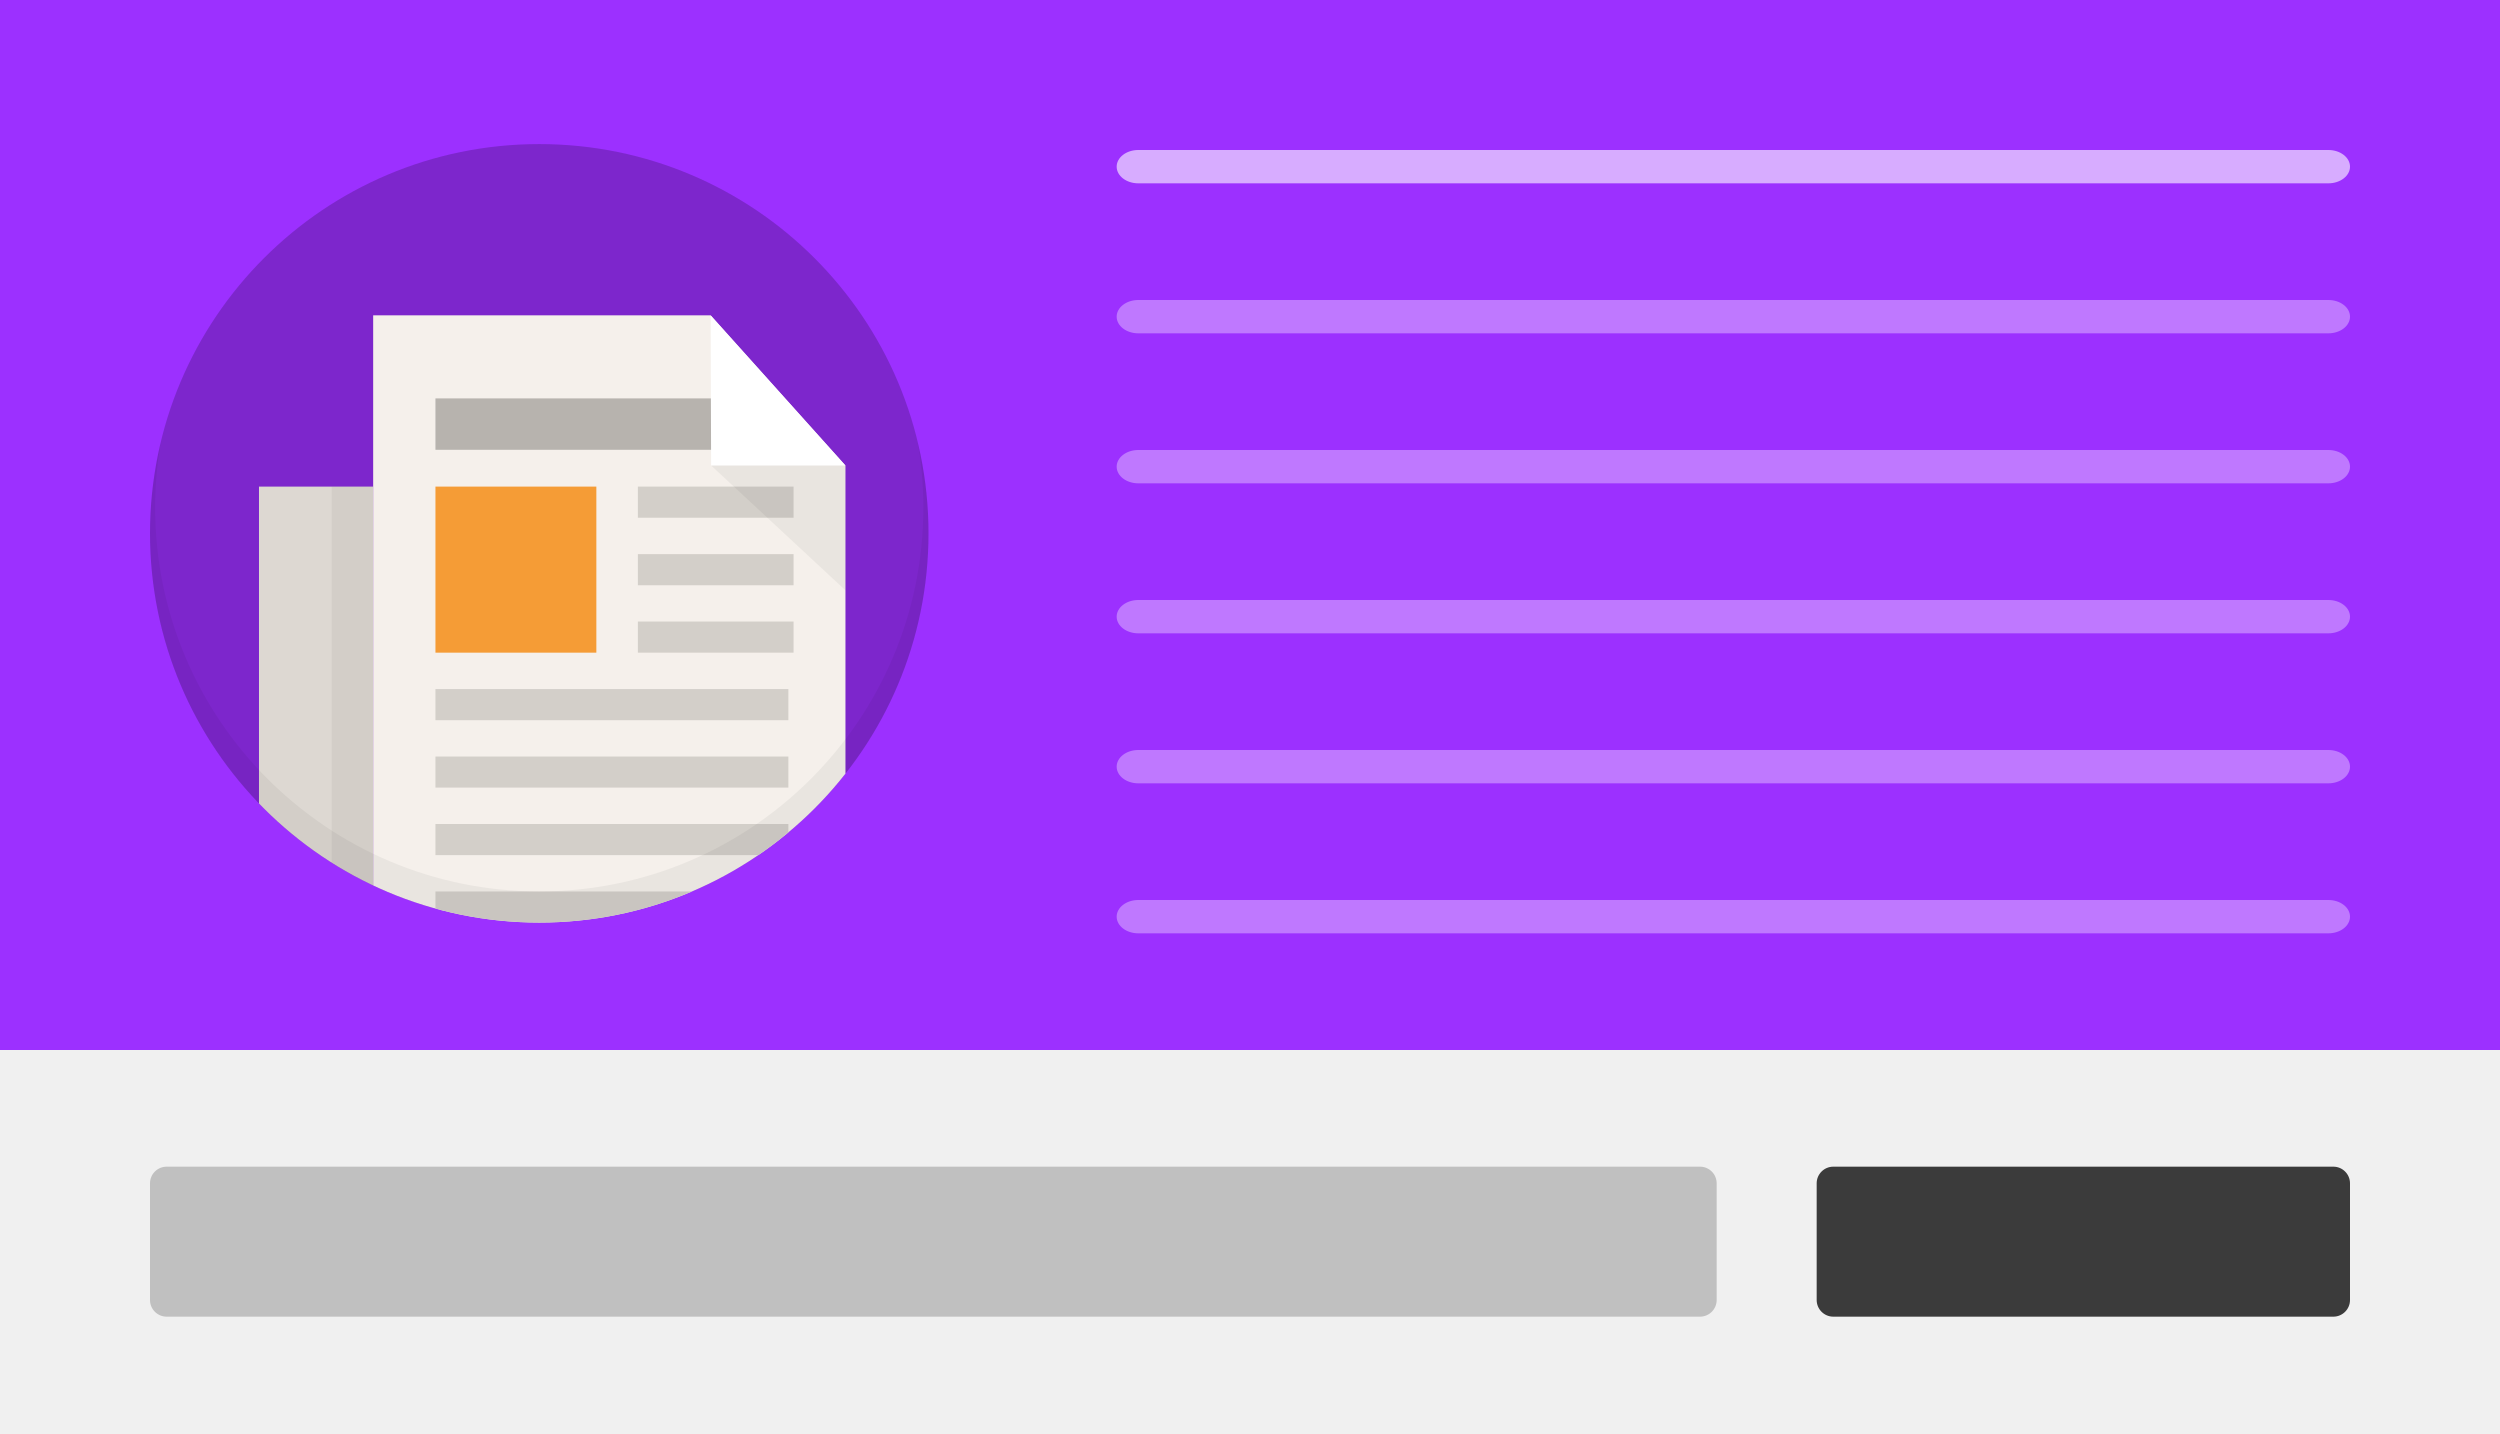
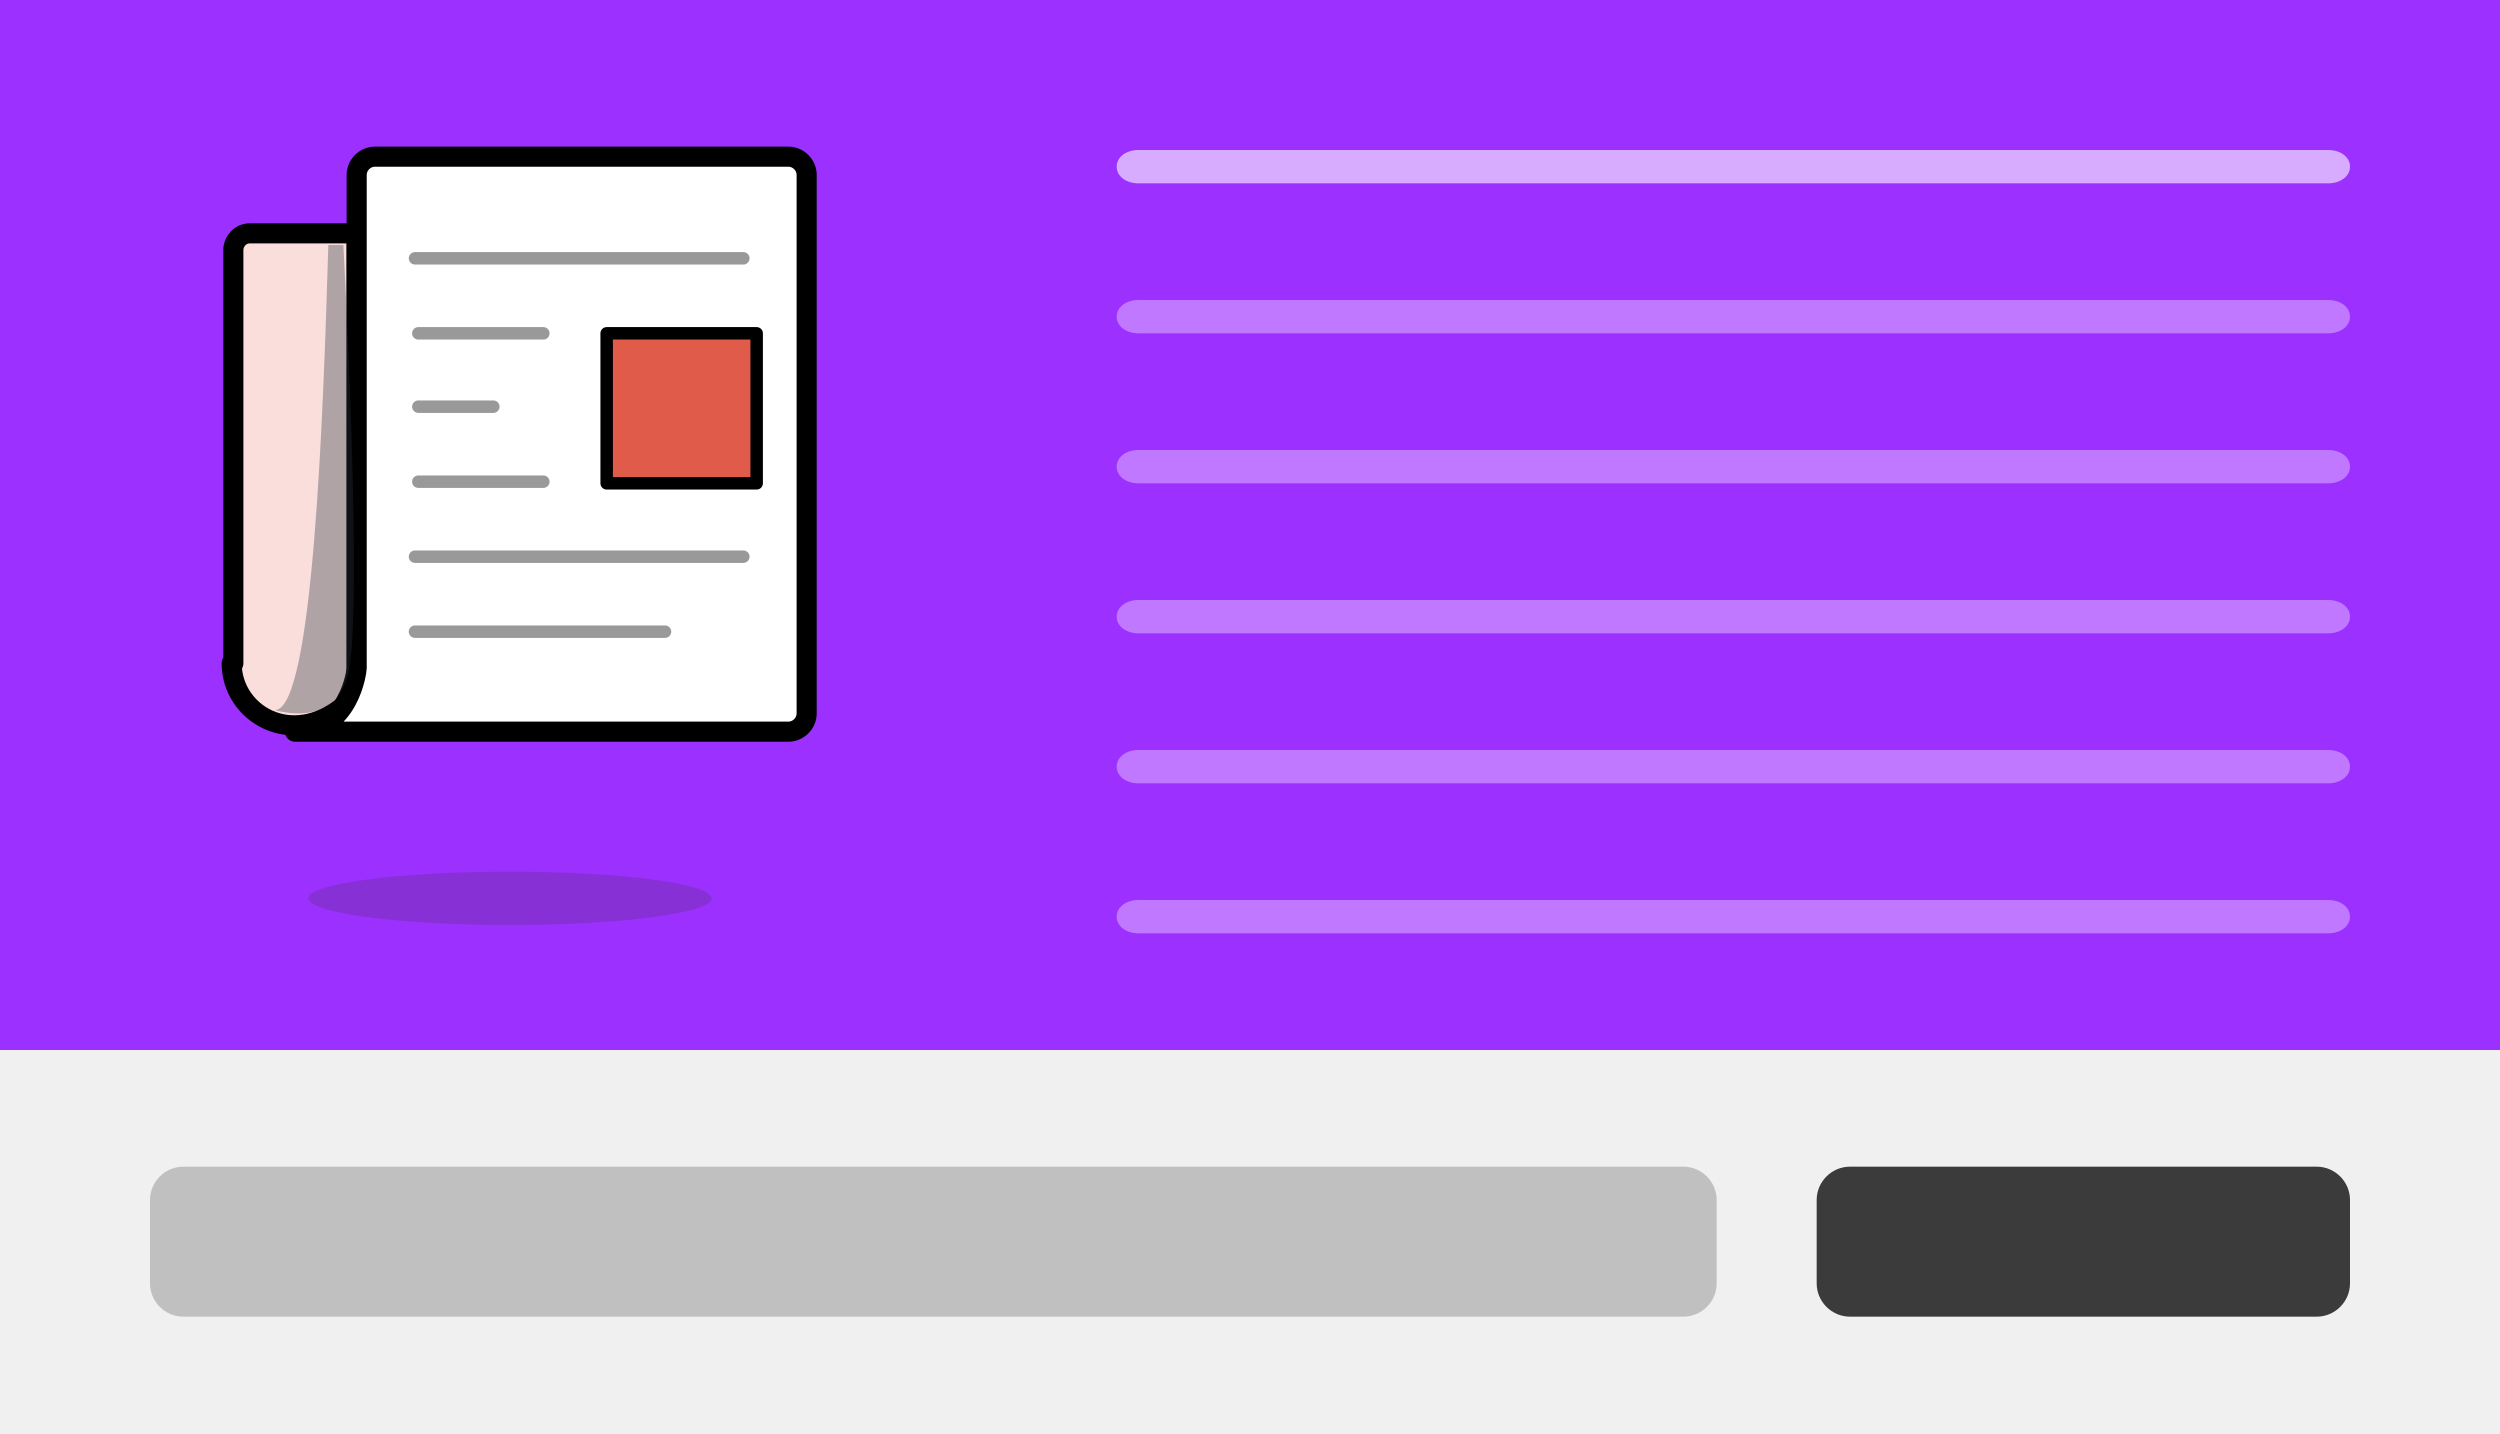
- <svg xmlns="http://www.w3.org/2000/svg" xmlns:xlink="http://www.w3.org/1999/xlink" version="1.1" x="0px" y="0px" width="150px" height="86px" viewBox="0 0 150 86" enable-background="new 0 0 150 86" xml:space="preserve">
-   <g id="Layer_1">
-     <rect y="63" fill="#F0F0F0" width="150" height="23" />
-     <rect fill="#9C30FF" width="150" height="63" />
-     <circle opacity="0.2" cx="32.355" cy="32" r="23.355" />
-     <g>
-       <defs>
-         <circle id="SVGID_21_" cx="32.355" cy="32" r="23.355" />
-       </defs>
-       <clipPath id="SVGID_2_">
-         <use xlink:href="#SVGID_21_" overflow="visible" />
-       </clipPath>
-       <g clip-path="url(#SVGID_2_)">
-         <path fill="#DDD8D2" d="M15.539,29.197V59.01c0,1.929,1.541,3.507,3.425,3.507l0,0c1.884,0,3.425-1.578,3.425-3.507V29.197     H15.539z" />
-         <g opacity="0.05">
-           <rect x="19.899" y="29.197" width="2.491" height="33.32" />
-         </g>
-         <path fill="#F5F0EB" d="M22.39,18.921v39.66c0,0,28.338-0.112,28.338,0V27.934l-8.091-9.013H22.39z" />
-         <rect x="38.272" y="29.197" fill="#D3CFC9" width="9.342" height="1.868" />
-         <rect x="38.272" y="33.246" fill="#D3CFC9" width="9.342" height="1.868" />
-         <rect x="38.272" y="37.294" fill="#D3CFC9" width="9.342" height="1.868" />
-         <rect x="26.127" y="41.342" fill="#D3CFC9" width="21.176" height="1.868" />
-         <rect x="26.127" y="45.39" fill="#D3CFC9" width="21.176" height="1.868" />
-         <rect x="26.127" y="49.439" fill="#D3CFC9" width="21.176" height="1.868" />
-         <rect x="26.127" y="53.487" fill="#D3CFC9" width="21.176" height="1.868" />
-         <rect x="26.127" y="57.535" fill="#D3CFC9" width="21.176" height="1.868" />
-         <rect x="26.127" y="29.197" fill="#F59C36" width="9.654" height="9.965" />
-         <rect x="26.127" y="23.903" fill="#B7B3AE" width="18.996" height="3.085" />
-         <polygon fill="#FFFFFF" points="42.667,27.934 50.728,27.934 42.638,18.921    " />
-         <polygon opacity="0.05" points="50.734,27.934 42.673,27.934 50.734,35.425    " />
-       </g>
-     </g>
-     <path opacity="0.05" d="M55.067,26.561c0.214,1.263,0.332,2.558,0.332,3.882c0,12.727-10.317,23.044-23.044,23.044   S9.311,43.17,9.311,30.443c0-1.324,0.118-2.619,0.332-3.882C9.227,28.307,9,30.126,9,32c0,12.899,10.457,23.355,23.355,23.355   S55.711,44.899,55.711,32C55.711,30.126,55.484,28.307,55.067,26.561z" />
-     <path opacity="0.6" fill="#FFFFFF" d="M139.702,11H68.298C67.581,11,67,10.552,67,10v0c0-0.552,0.581-1,1.298-1h71.404   C140.419,9,141,9.448,141,10v0C141,10.552,140.419,11,139.702,11z" />
-     <path opacity="0.35" fill="#FFFFFF" d="M139.702,20H68.298C67.581,20,67,19.552,67,19v0c0-0.552,0.581-1,1.298-1h71.404   c0.717,0,1.298,0.448,1.298,1v0C141,19.552,140.419,20,139.702,20z" />
-     <path opacity="0.35" fill="#FFFFFF" d="M139.702,29H68.298C67.581,29,67,28.552,67,28v0c0-0.552,0.581-1,1.298-1h71.404   c0.717,0,1.298,0.448,1.298,1v0C141,28.552,140.419,29,139.702,29z" />
-     <path opacity="0.35" fill="#FFFFFF" d="M139.702,38H68.298C67.581,38,67,37.552,67,37l0,0c0-0.552,0.581-1,1.298-1h71.404   c0.717,0,1.298,0.448,1.298,1l0,0C141,37.552,140.419,38,139.702,38z" />
-     <path opacity="0.35" fill="#FFFFFF" d="M139.702,47H68.298C67.581,47,67,46.552,67,46l0,0c0-0.552,0.581-1,1.298-1h71.404   c0.717,0,1.298,0.448,1.298,1l0,0C141,46.552,140.419,47,139.702,47z" />
-     <path opacity="0.35" fill="#FFFFFF" d="M139.702,56H68.298C67.581,56,67,55.552,67,55l0,0c0-0.552,0.581-1,1.298-1h71.404   c0.717,0,1.298,0.448,1.298,1l0,0C141,55.552,140.419,56,139.702,56z" />
-     <path opacity="0.2" d="M102,79H10c-0.552,0-1-0.448-1-1v-7c0-0.552,0.448-1,1-1h92c0.552,0,1,0.448,1,1v7   C103,78.552,102.552,79,102,79z" />
-     <path fill="#3B3B3B" d="M140,79h-30c-0.552,0-1-0.448-1-1v-7c0-0.552,0.448-1,1-1h30c0.552,0,1,0.448,1,1v7   C141,78.552,140.552,79,140,79z" />
-   </g>
-   <g id="Layer_2" display="none">
+ <svg xmlns="http://www.w3.org/2000/svg" version="1.1" id="Layer_1" x="0px" y="0px" viewBox="-320 264 150 86" style="enable-background:new -320 264 150 86;" xml:space="preserve">
+   <style type="text/css">
+ 	.st0{fill:#F0F0F0;}
+ 	.st1{fill:#9C30FF;}
+ 	.st2{opacity:0.6;fill:#FFFFFF;enable-background:new    ;}
+ 	.st3{opacity:0.35;fill:#FFFFFF;enable-background:new    ;}
+ 	.st4{opacity:0.2;enable-background:new    ;}
+ 	.st5{fill:#3B3B3B;}
+ 	.st6{display:none;}
+ 	.st7{opacity:0.2;fill:#333333;enable-background:new    ;}
+ 	.st8{fill:#F9DEDB;stroke:#000000;stroke-width:1.206;stroke-linecap:round;stroke-linejoin:round;stroke-miterlimit:10;}
+ 	.st9{fill:#FFFFFF;stroke:#000000;stroke-width:1.206;stroke-linecap:round;stroke-linejoin:round;stroke-miterlimit:10;}
+ 	.st10{fill:none;stroke:#999999;stroke-width:0.748;stroke-linecap:round;stroke-linejoin:round;stroke-miterlimit:10;}
+ 	.st11{fill:#E05B49;stroke:#000000;stroke-width:0.748;stroke-linecap:round;stroke-linejoin:round;stroke-miterlimit:10;}
+ 	.st12{opacity:0.35;fill:#293342;enable-background:new    ;}
+ </style>
+   <rect x="-320" y="327" class="st0" width="150" height="23" />
+   <rect x="-320" y="264" class="st1" width="150" height="63" />
+   <path class="st2" d="M-180.3,275h-71.4c-0.7,0-1.3-0.4-1.3-1l0,0c0-0.6,0.6-1,1.3-1h71.4c0.7,0,1.3,0.4,1.3,1l0,0  C-179,274.6-179.6,275-180.3,275z" />
+   <path class="st3" d="M-180.3,284h-71.4c-0.7,0-1.3-0.4-1.3-1l0,0c0-0.6,0.6-1,1.3-1h71.4c0.7,0,1.3,0.4,1.3,1l0,0  C-179,283.6-179.6,284-180.3,284z" />
+   <path class="st3" d="M-180.3,293h-71.4c-0.7,0-1.3-0.4-1.3-1l0,0c0-0.6,0.6-1,1.3-1h71.4c0.7,0,1.3,0.4,1.3,1l0,0  C-179,292.6-179.6,293-180.3,293z" />
+   <path class="st3" d="M-180.3,302h-71.4c-0.7,0-1.3-0.4-1.3-1l0,0c0-0.6,0.6-1,1.3-1h71.4c0.7,0,1.3,0.4,1.3,1l0,0  C-179,301.6-179.6,302-180.3,302z" />
+   <path class="st3" d="M-180.3,311h-71.4c-0.7,0-1.3-0.4-1.3-1l0,0c0-0.6,0.6-1,1.3-1h71.4c0.7,0,1.3,0.4,1.3,1l0,0  C-179,310.6-179.6,311-180.3,311z" />
+   <path class="st3" d="M-180.3,320h-71.4c-0.7,0-1.3-0.4-1.3-1l0,0c0-0.6,0.6-1,1.3-1h71.4c0.7,0,1.3,0.4,1.3,1l0,0  C-179,319.6-179.6,320-180.3,320z" />
+   <path class="st4" d="M-219,343h-90c-1.1,0-2-0.9-2-2v-5c0-1.1,0.9-2,2-2h90c1.1,0,2,0.9,2,2v5C-217,342.1-217.9,343-219,343z" />
+   <path class="st5" d="M-181,343h-28c-1.1,0-2-0.9-2-2v-5c0-1.1,0.9-2,2-2h28c1.1,0,2,0.9,2,2v5C-179,342.1-179.9,343-181,343z" />
+   <g id="Layer_2" class="st6">
</g>
+   <ellipse class="st7" cx="-289.4" cy="317.9" rx="12.1" ry="1.6" />
+   <path class="st8" d="M-306.1,303.8c0,3,3.6,5.2,6.8,2.5c0.5-0.4,0.7-1,0.7-1.6V278h-6.4c-0.6,0-1,0.5-1,1v24.8H-306.1z" />
+   <path class="st9" d="M-302.3,307.9h29.6c0.6,0,1.1-0.5,1.1-1.1v-32.3c0-0.6-0.5-1.1-1.1-1.1h-24.8c-0.6,0-1.1,0.5-1.1,1.1v29.6  C-298.6,304.2-299,307.9-302.3,307.9z" />
+   <line class="st10" x1="-294.9" y1="284" x2="-287.4" y2="284" />
+   <line class="st10" x1="-295.1" y1="279.5" x2="-275.4" y2="279.5" />
+   <line class="st10" x1="-294.9" y1="288.4" x2="-290.4" y2="288.4" />
+   <line class="st10" x1="-294.9" y1="292.9" x2="-287.4" y2="292.9" />
+   <rect x="-283.6" y="284" class="st11" width="9" height="9" />
+   <line class="st10" x1="-295.1" y1="297.4" x2="-275.4" y2="297.4" />
+   <line class="st10" x1="-295.1" y1="301.9" x2="-280.1" y2="301.9" />
+   <path class="st12" d="M-299.4,278.7h-0.9c-0.3,10-0.9,27.9-3.2,27.9c0,0,3.6,1.2,4.4-2.2C-298.2,300.4-299.4,278.7-299.4,278.7z" />
</svg>
